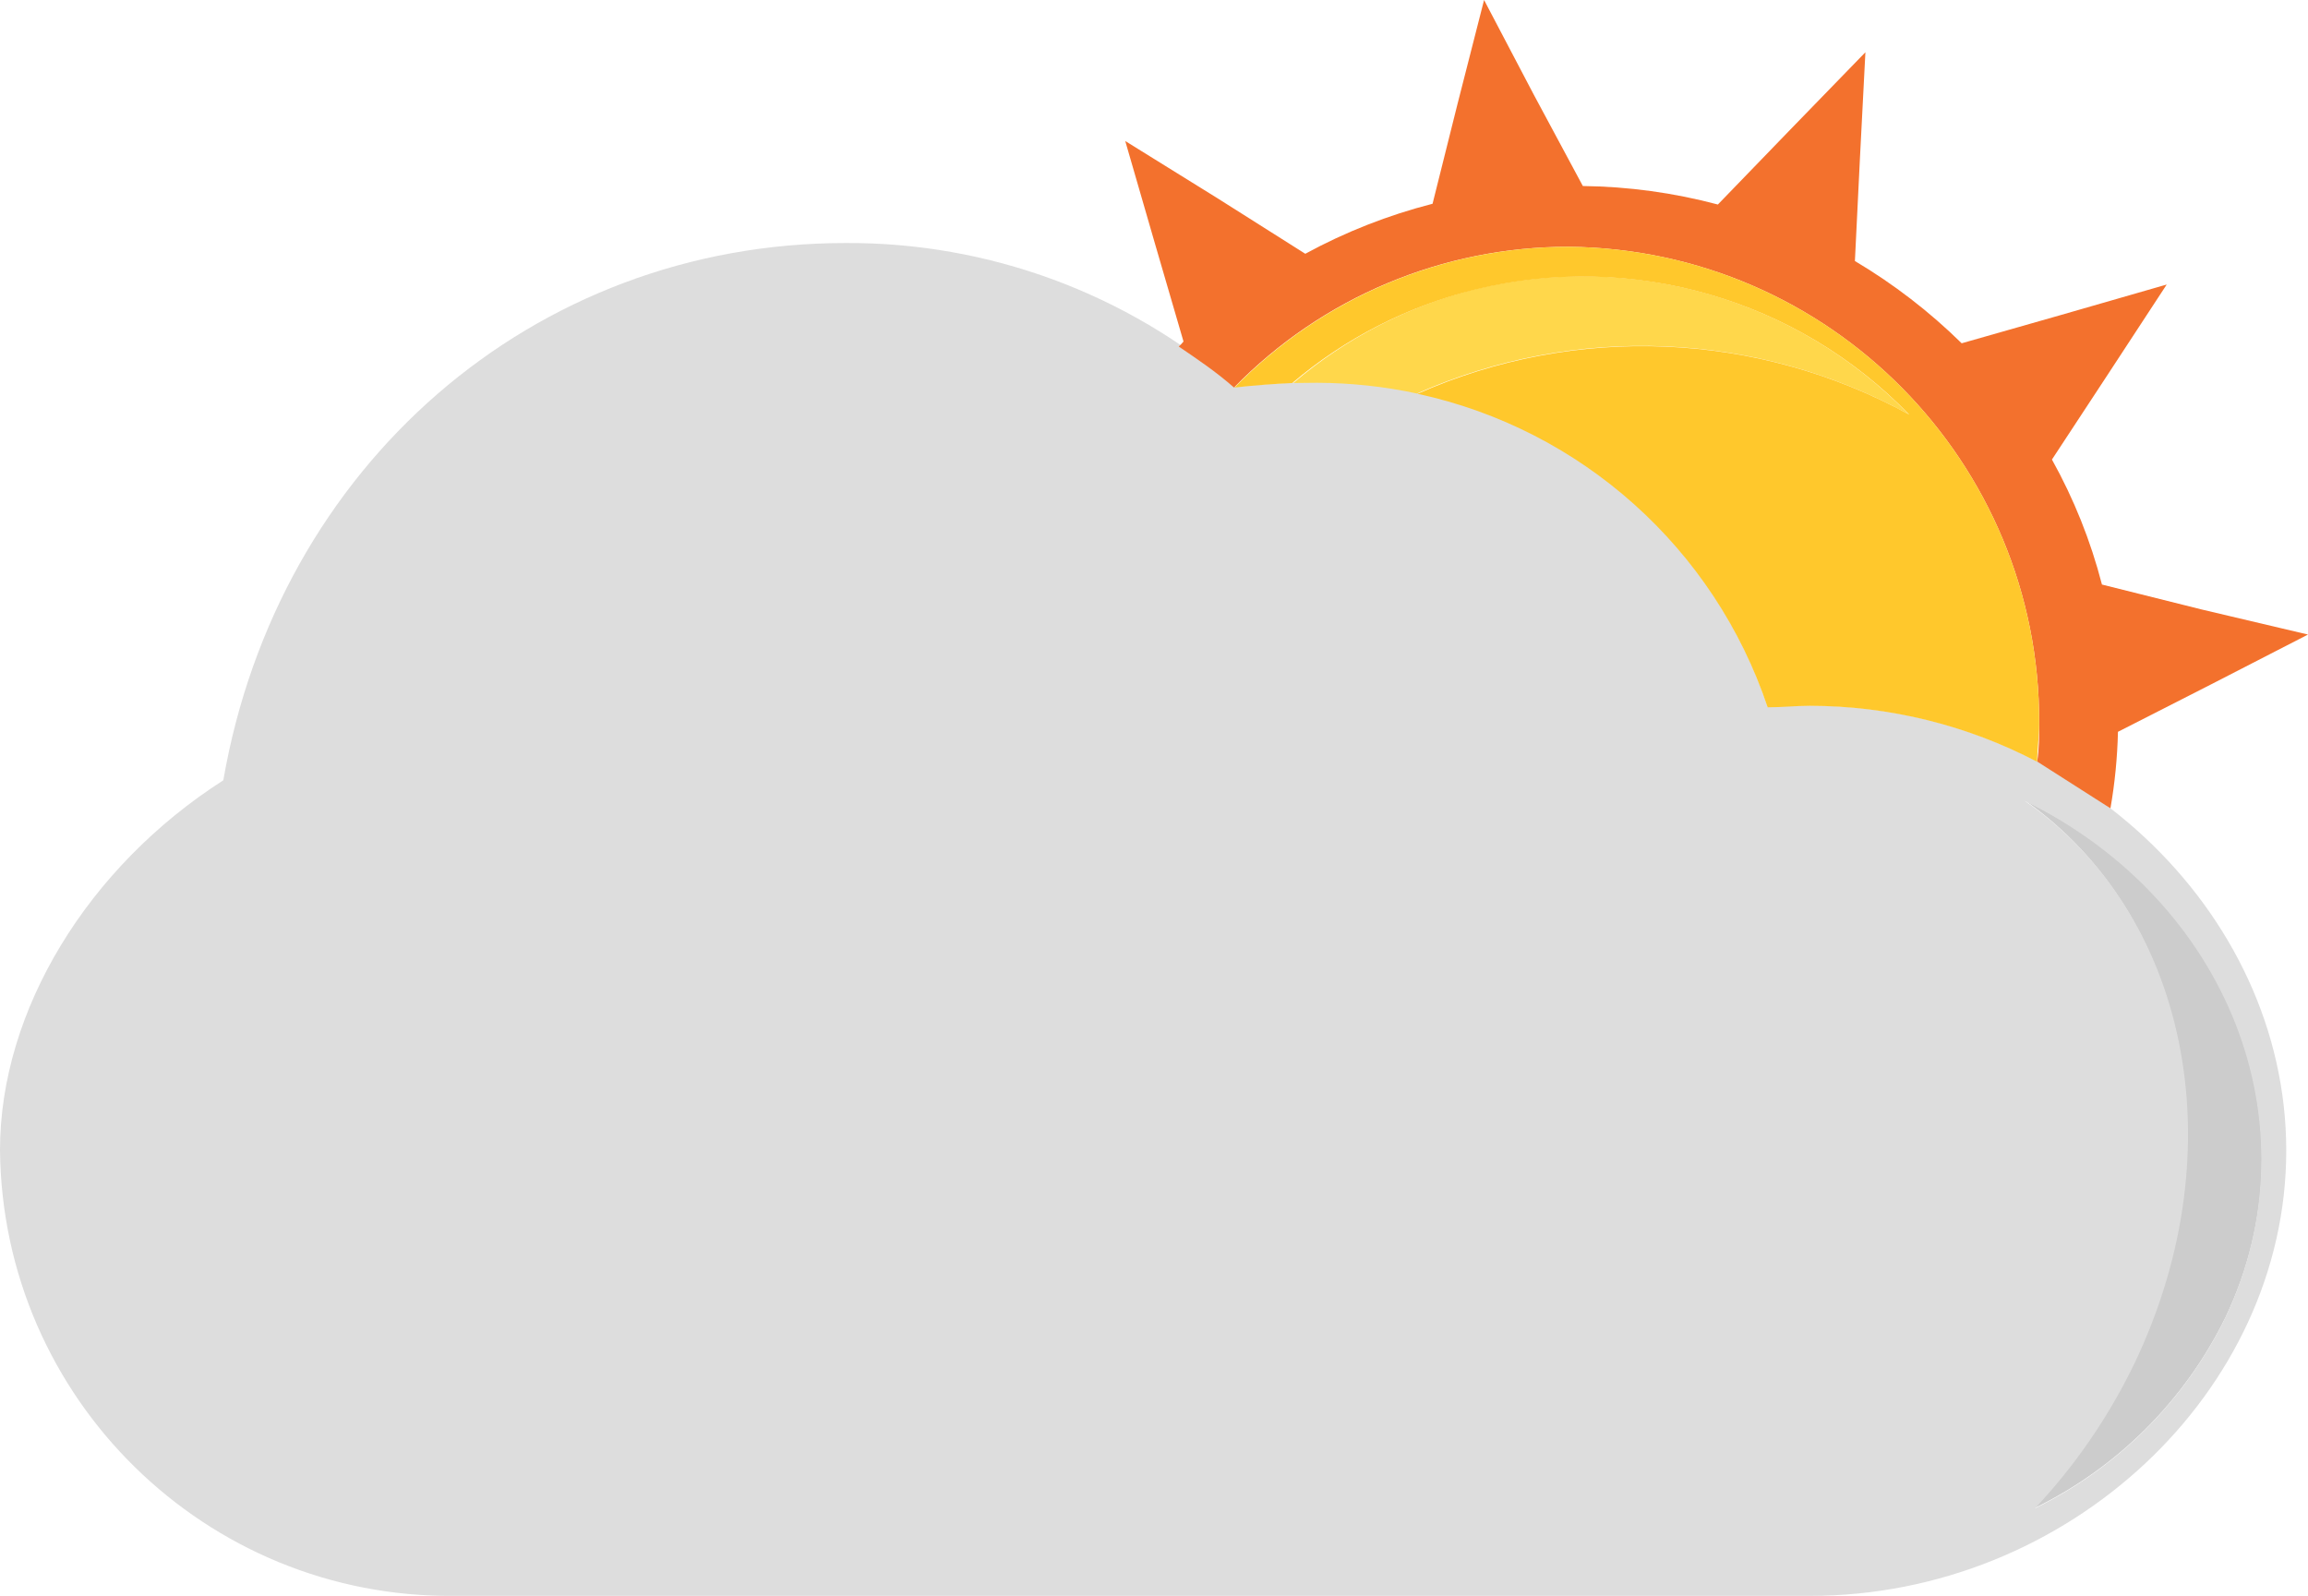
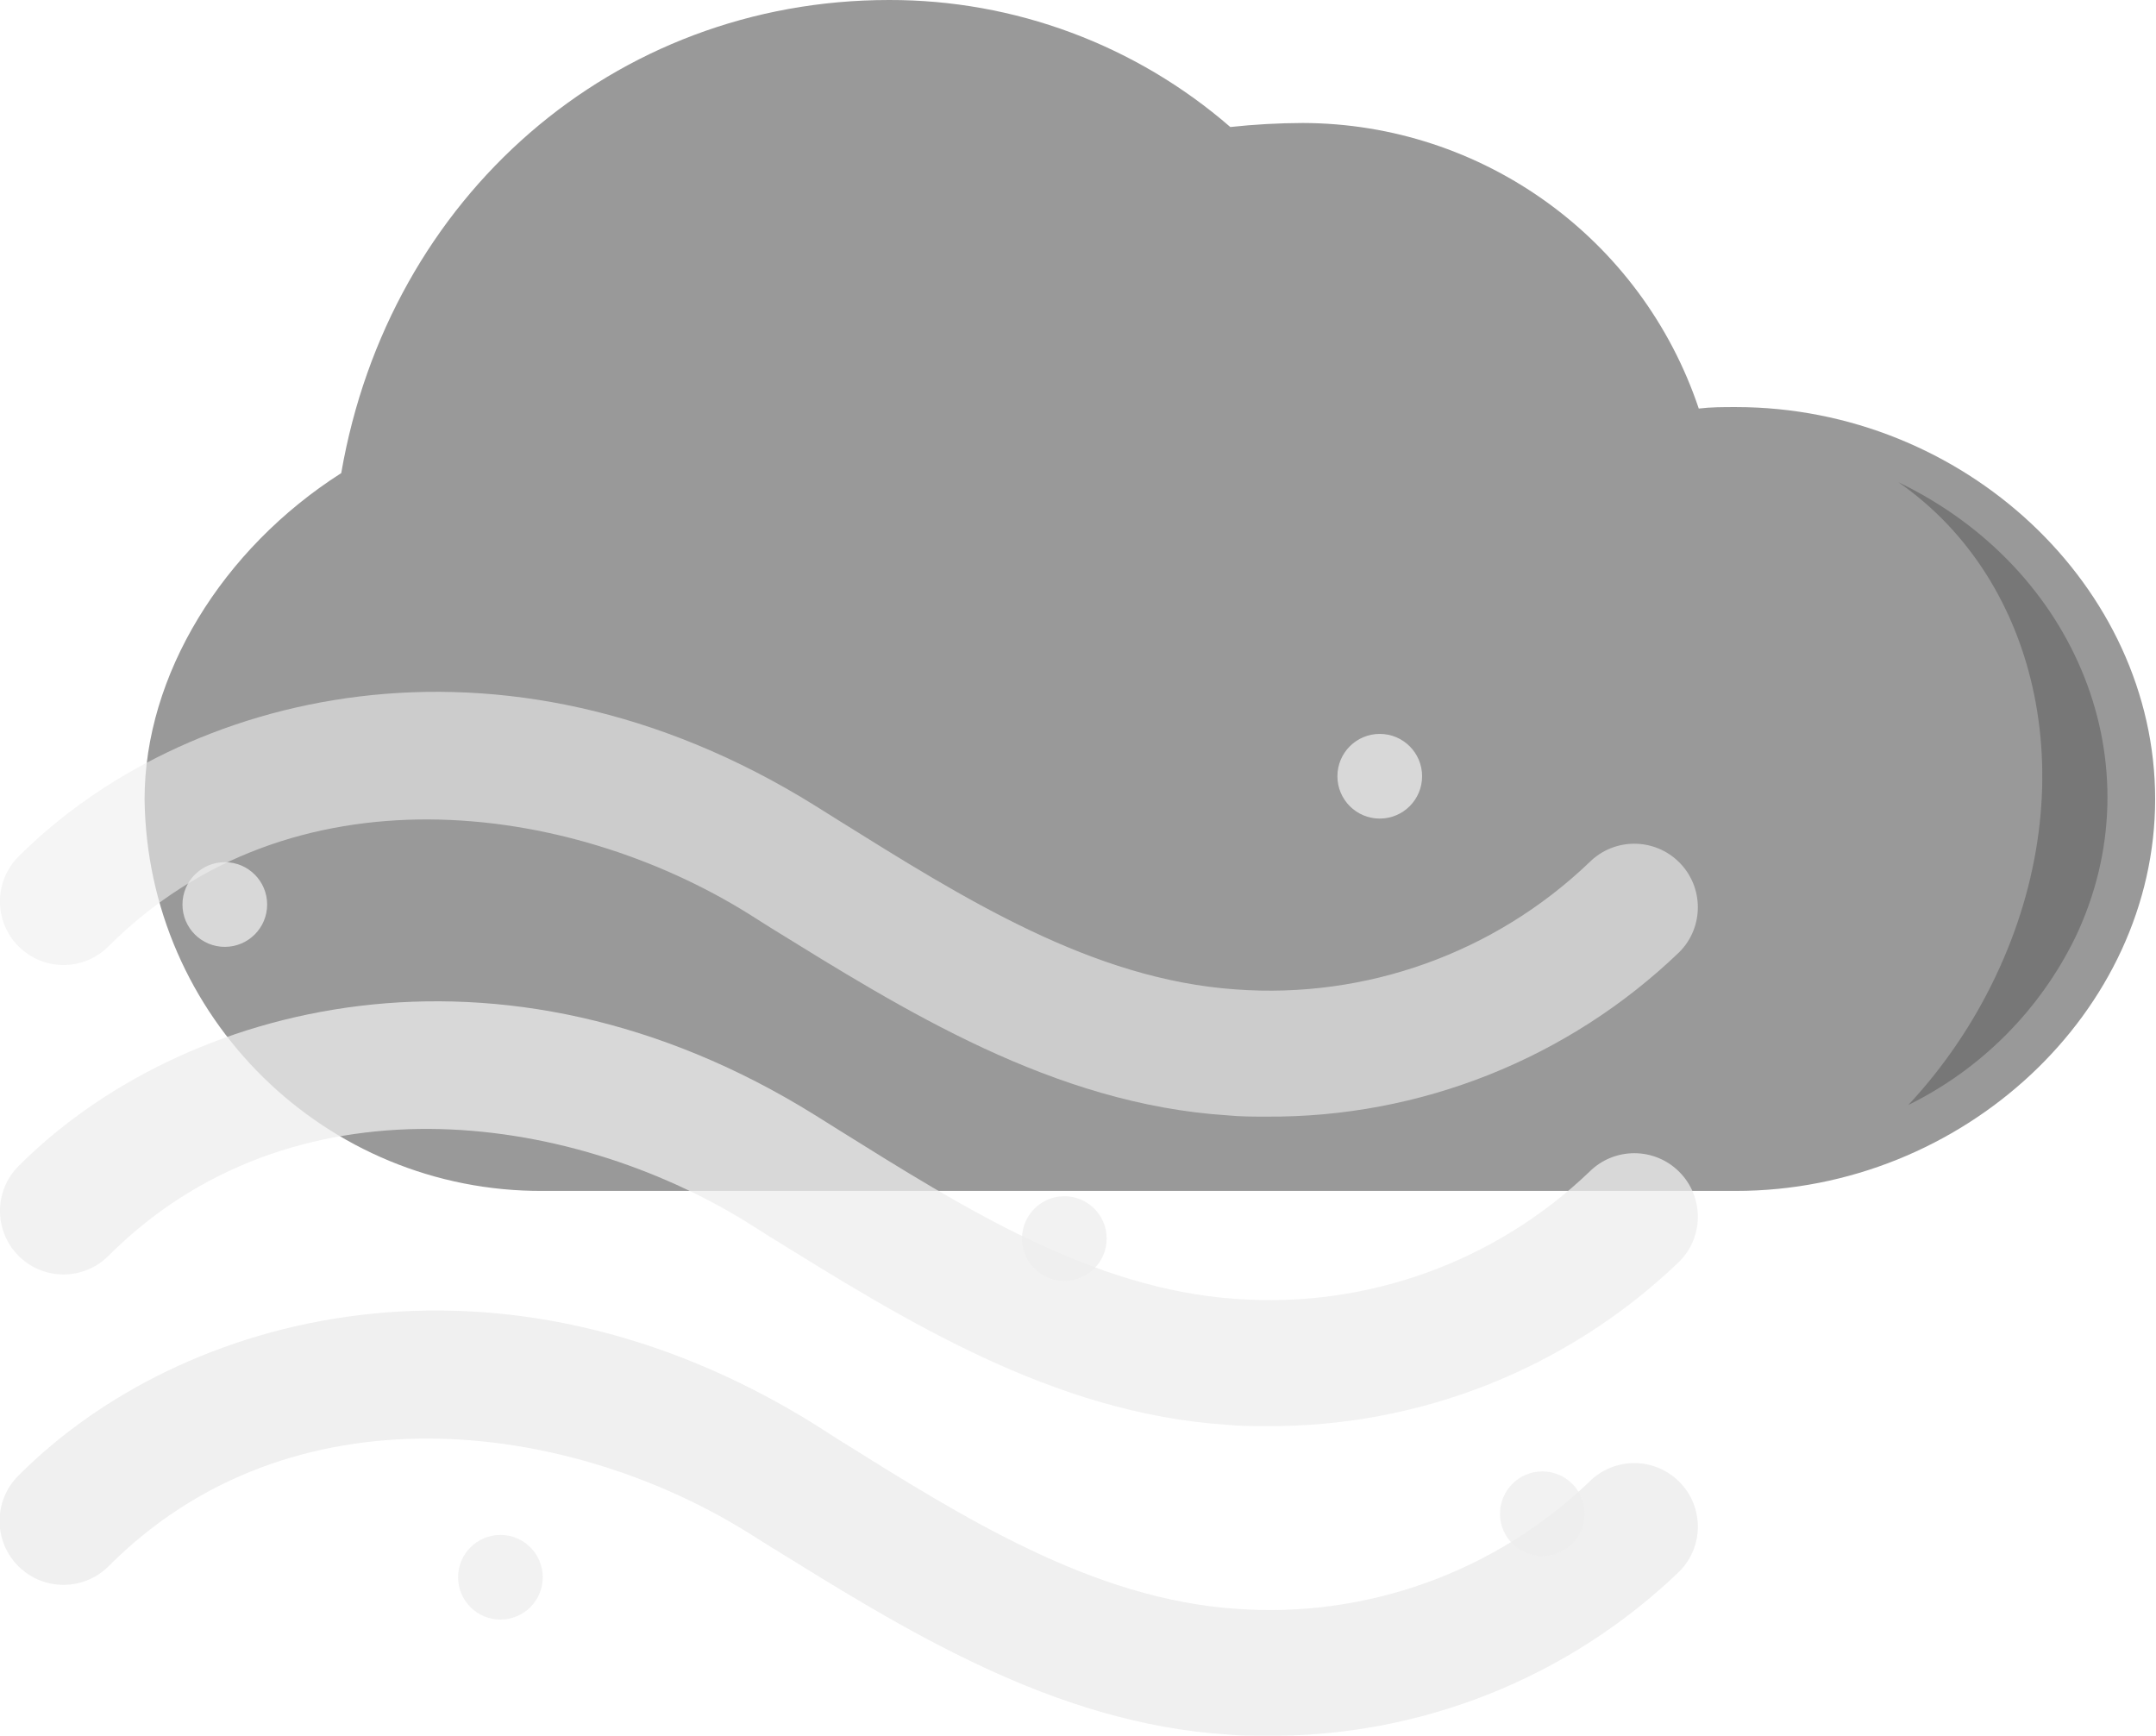
- <svg xmlns="http://www.w3.org/2000/svg" height="63.83" viewBox="0 0 92.3 63.83" width="92.3">
-   <path d="m85.34 54.49a23.2 23.2 0 0 1 -4 5.84 16.62 16.62 0 0 0 7.66-7.64c3.7-7.77.09-16.74-8-20.66 6.4 4.5 8.44 13.83 4.34 22.46z" fill="#ccc" fill-rule="evenodd" />
-   <path d="m72.38 28.22c-.57 0-1.13 0-1.69.06a19 19 0 0 0 -18-13 32.52 32.52 0 0 0 -3.29.2 23.63 23.63 0 0 0 -15.58-5.76c-12.52 0-22.71 8.93-24.89 21.49-5.41 3.46-8.93 9.2-8.93 14.79a18 18 0 0 0 18.17 17.83h54.21c10.32 0 19.05-8.15 19.05-17.81s-8.73-17.8-19.05-17.8zm9 32.11a23.2 23.2 0 0 0 4-5.84c4.1-8.63 2.06-18-4.41-22.46 8.09 3.97 11.7 12.89 8.03 20.66a16.62 16.62 0 0 1 -7.62 7.64z" fill="#ddd" />
-   <path d="m52.67 15.31a19.31 19.31 0 0 1 4 .43 22.17 22.17 0 0 1 19.66.83 18.16 18.16 0 0 0 -17.35-5 17.91 17.91 0 0 0 -7.26 3.75z" fill="#ffd74b" fill-rule="evenodd" />
-   <path d="m84.4 32.33a20.6 20.6 0 0 0 .3-3.06l3.71-1.89 3.89-2-4.24-1-4-1a21.12 21.12 0 0 0 -2-5l2.22-3.38 2.37-3.62-4.2 1.21-4 1.14a22.39 22.39 0 0 0 -4.27-3.29l.2-4.08.22-4.27-3 3.09-2.9 3a22 22 0 0 0 -5.4-.74l-1.96-3.65-1.99-3.79-1.06 4.15-1 4a22.1 22.1 0 0 0 -5.09 2l-3.51-2.22-3.69-2.29 1.19 4.11 1.14 3.91a1.8 1.8 0 0 1 -.19.2c.75.51 1.48 1 2.21 1.64a18.67 18.67 0 0 1 13.38-5.63 19 19 0 0 1 18.82 19.06c0 .52 0 1-.08 1.53" fill="#f3712d" />
-   <path d="m62.73 9.87a18.67 18.67 0 0 0 -13.36 5.63c.81-.09 1.62-.15 2.31-.18a17.91 17.91 0 0 1 7.32-3.74 18.16 18.16 0 0 1 17.35 5 22.17 22.17 0 0 0 -19.66-.83 19 19 0 0 1 14 12.54c.56 0 1.12-.06 1.69-.06a19.62 19.62 0 0 1 9.09 2.24c0-.5.08-1 .08-1.53a19 19 0 0 0 -18.82-19.07z" fill="#ffc82c" />
+ <svg xmlns="http://www.w3.org/2000/svg" height="81.99" viewBox="0 0 101.85 81.99" width="101.85">
+   <path d="m82 19.23c-.59 0-1.17 0-1.75.07a19.78 19.78 0 0 0 -18.71-13.49 32.79 32.79 0 0 0 -3.42.19 24.52 24.52 0 0 0 -16.12-6c-13 0-23.62 9.28-25.88 22.35-5.63 3.59-9.29 9.56-9.29 15.4a18.73 18.73 0 0 0 18.84 18.51h56.33c10.74 0 19.81-8.47 19.81-18.51s-9.03-18.52-19.81-18.52z" fill="#999" />
+   <path d="m94.27 46.13a24 24 0 0 1 -4.12 6.07 17.27 17.27 0 0 0 7.9-7.94c3.84-8.08.09-17.41-8.37-21.48 6.73 4.67 8.86 14.38 4.59 23.35z" fill="#777" fill-rule="evenodd" />
+   <g fill="#eee">
+     <path d="m59.81 52.75c-.61 0-1.22 0-1.82-.06-8.25-.53-15.33-5-21.58-8.86l-1.06-.67c-8.51-5.3-21.6-7.08-30.23 1.55a3 3 0 0 1 -4.24-4.25c7.67-7.67 22.72-11.69 37.64-2.39l1.07.67c5.93 3.7 12 7.53 18.78 8a21.83 21.83 0 0 0 16.71-6 3 3 0 0 1 4.25 4.24 27.86 27.86 0 0 1 -19.52 7.77z" opacity=".6" />
+     <path d="m59.81 67.37c-.61 0-1.22 0-1.82-.06-8.25-.53-15.33-5-21.58-8.86l-1.06-.67c-8.51-5.3-21.6-7.08-30.23 1.55a3 3 0 0 1 -4.24-4.25c7.67-7.67 22.72-11.69 37.64-2.39l1.07.67c5.93 3.7 12 7.53 18.78 8a21.85 21.85 0 0 0 16.71-6 3 3 0 1 1 4.25 4.24 27.86 27.86 0 0 1 -19.52 7.77z" opacity=".75" />
+     <path d="m59.8 82c-.6 0-1.21 0-1.81-.06-8.24-.53-15.33-5-21.57-8.86l-1.07-.67c-8.51-5.31-21.6-7.09-30.23 1.59a3 3 0 0 1 -4.24-4.3c7.67-7.7 22.72-11.7 37.64-2.39l1.08.69c5.92 3.7 12 7.53 18.77 8a21.82 21.82 0 0 0 16.71-6 3 3 0 0 1 4.25 4.24 27.82 27.82 0 0 1 -19.53 7.76z" opacity=".9" />
+     <circle cx="10.62" cy="42.73" opacity=".75" r="2" />
+     <circle cx="23.64" cy="74.51" opacity=".75" r="2" />
+     <circle cx="50.28" cy="58.51" opacity=".75" r="2" />
+     <circle cx="72.86" cy="71.51" opacity=".75" r="2" />
+     <circle cx="65.18" cy="36.67" opacity=".75" r="2" />
+   </g>
</svg>
